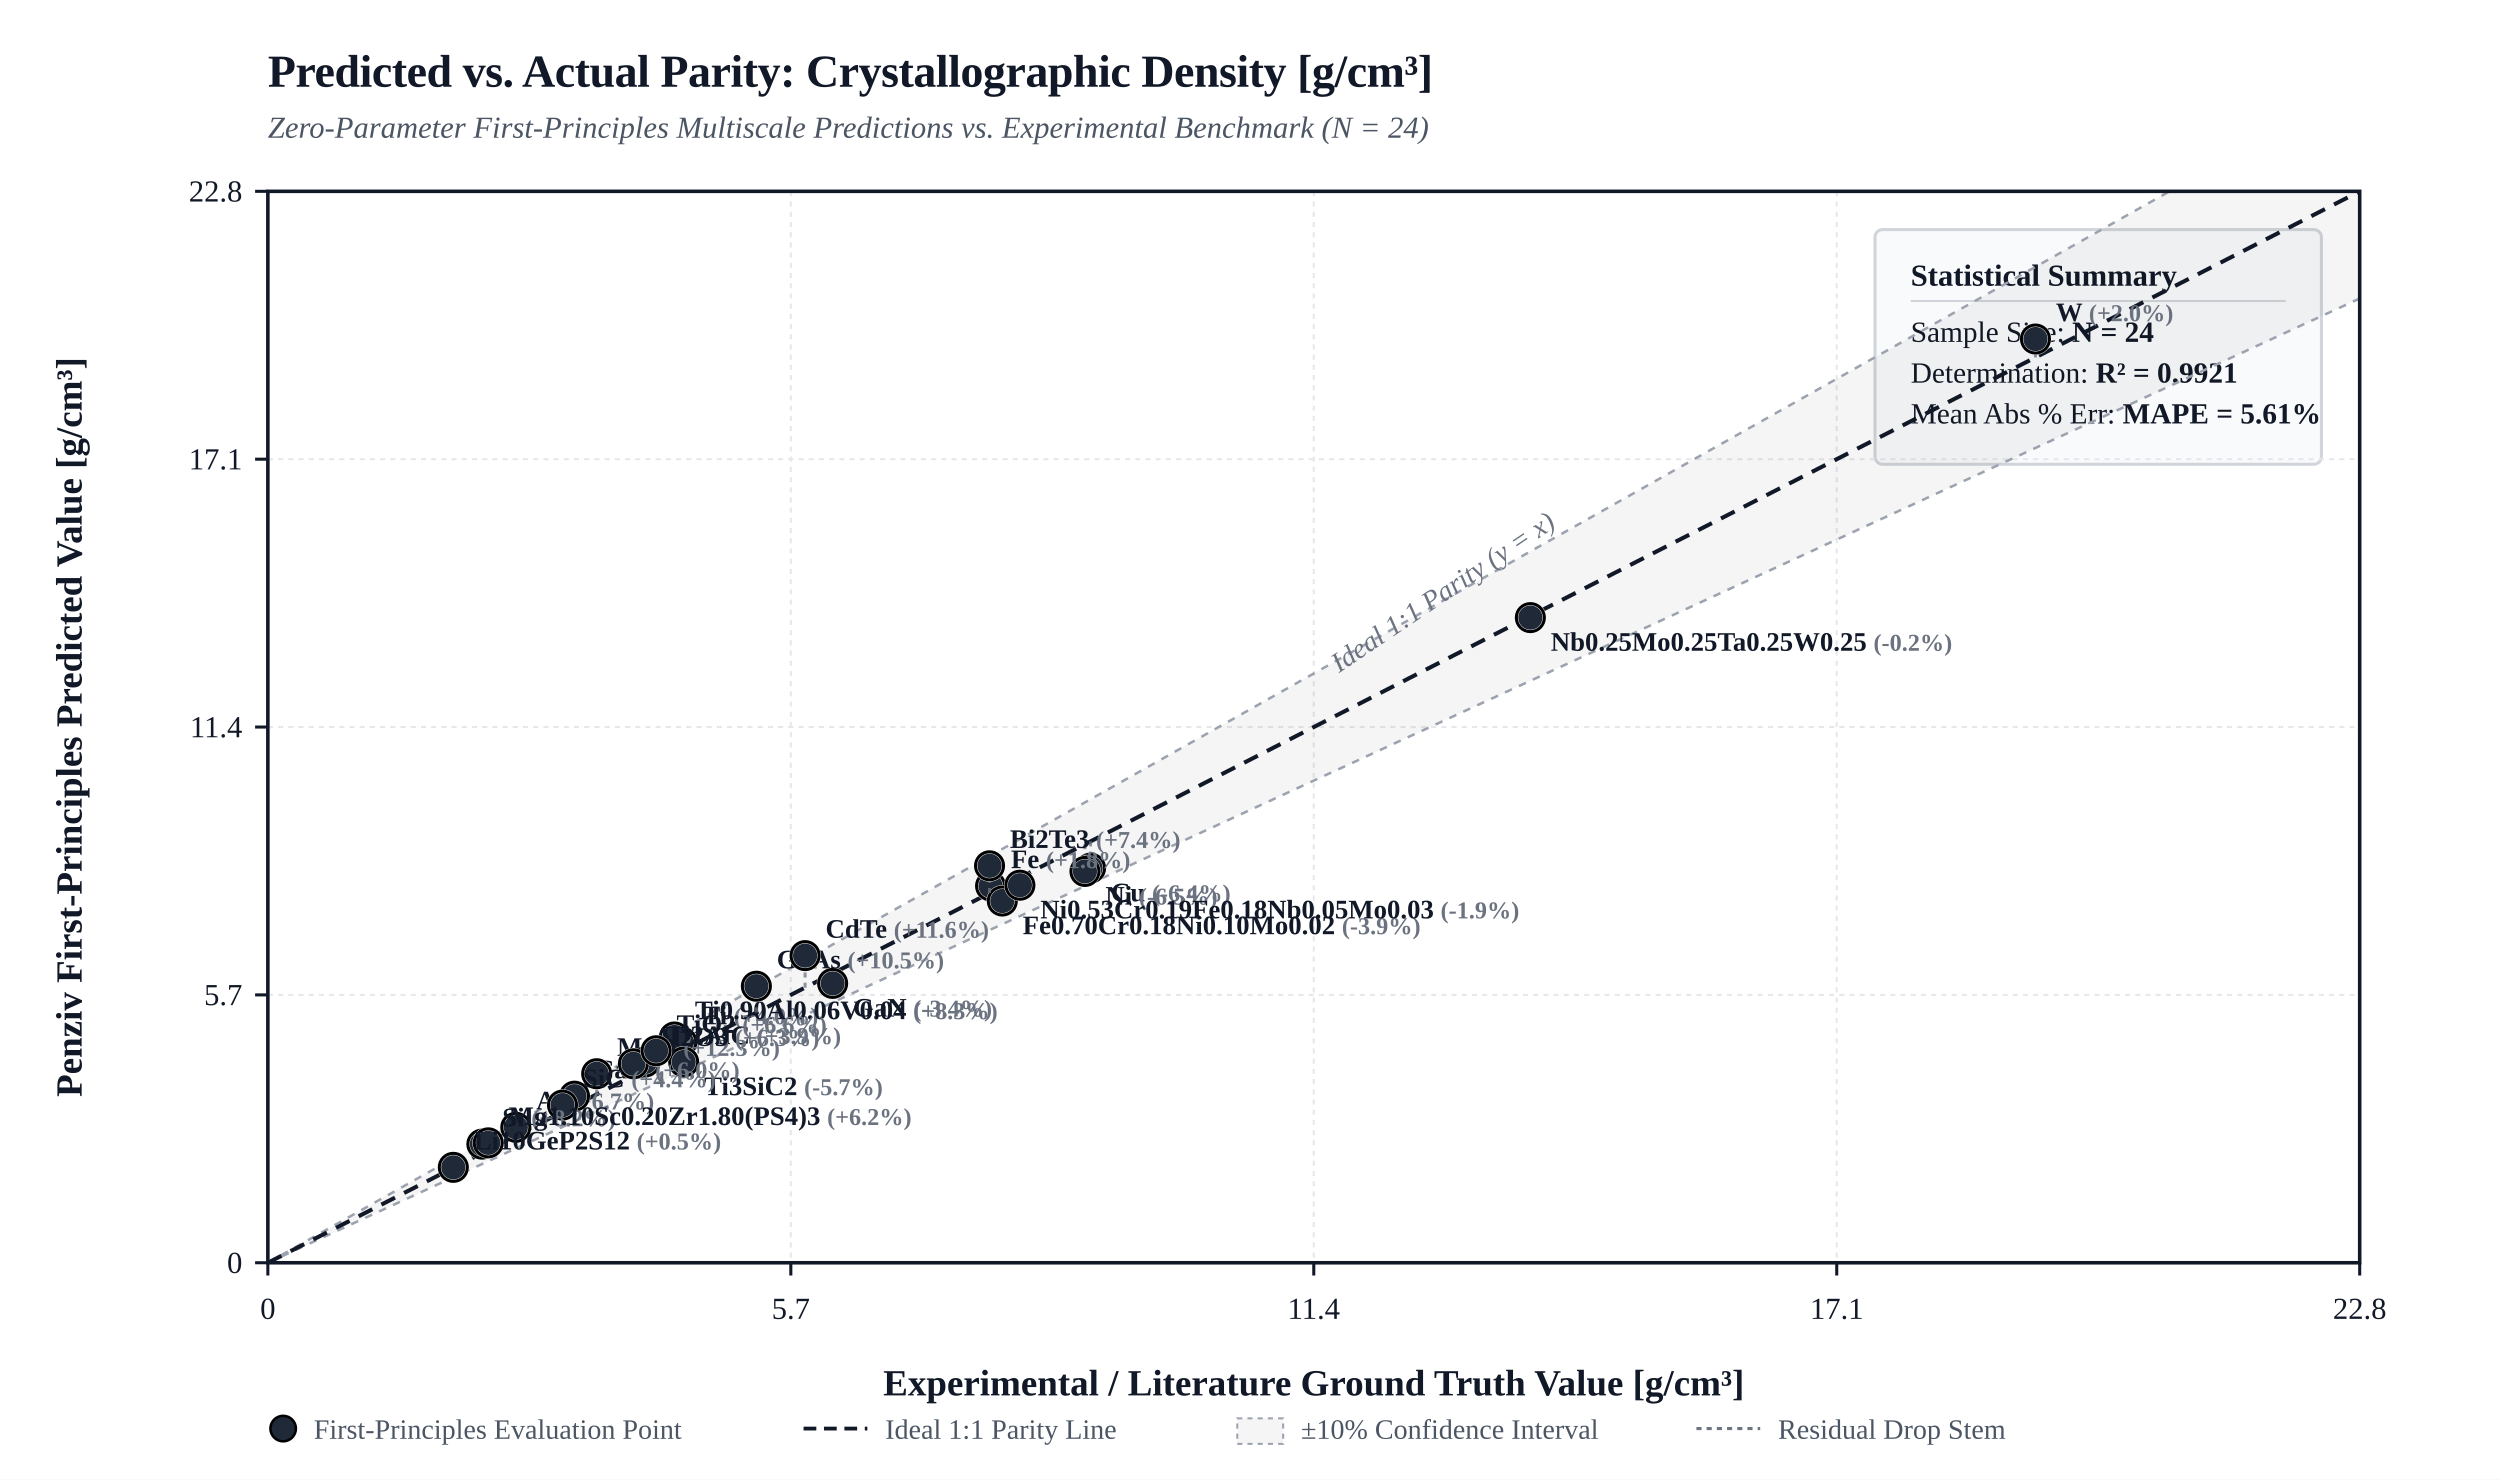
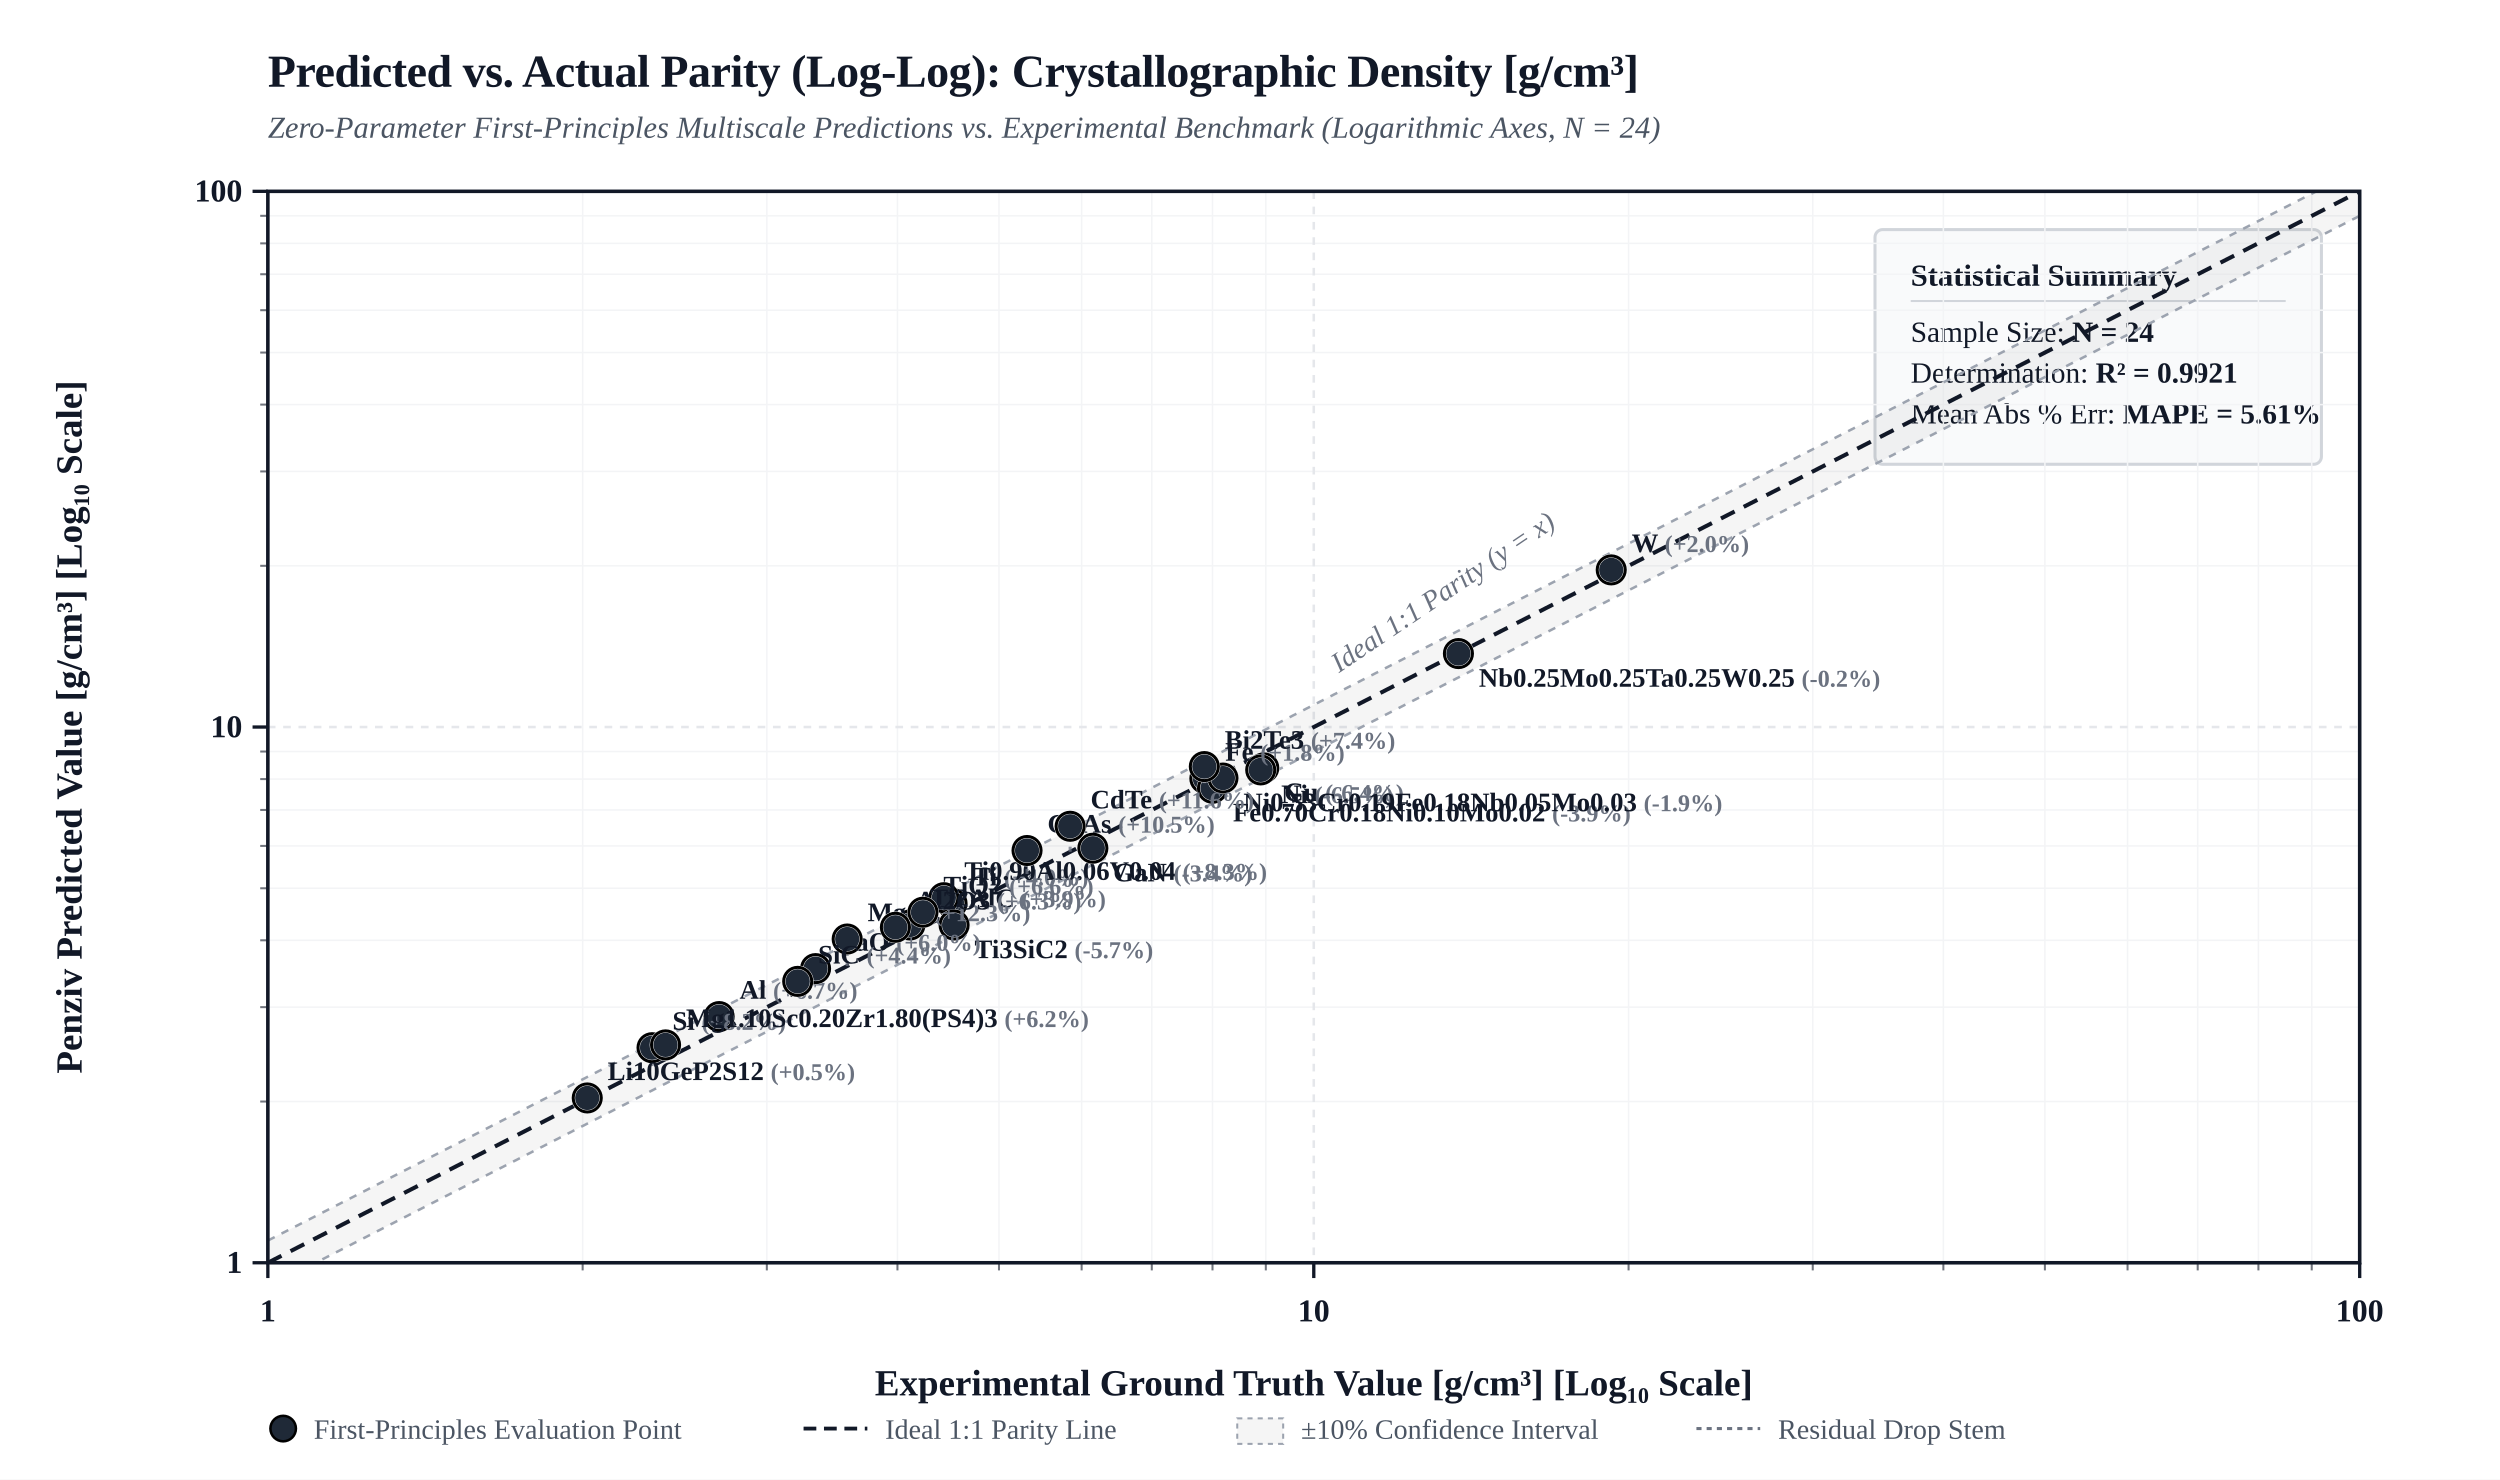
<svg xmlns="http://www.w3.org/2000/svg" viewBox="0 0 980 580" width="100%" height="auto" style="background-color: #FFFFFF; border: 1px solid #E5E7EB; border-radius: 4px; font-family: 'Times New Roman', Times, 'DejaVu Serif', 'TeX Gyre Termes', Georgia, serif;">
  <defs>
    <clipPath id="plotClip">
      <rect x="105" y="75" width="820" height="420" />
    </clipPath>
  </defs>
  <rect x="0" y="0" width="980" height="580" fill="#FFFFFF" />
-   <text x="105" y="34" fill="#111827" font-size="18" font-weight="bold" letter-spacing="-0.01em">Predicted vs. Actual Parity: Crystallographic Density [g/cm³]</text>
-   <text x="105" y="54" fill="#4B5563" font-size="12" font-style="italic">Zero-Parameter First-Principles Multiscale Predictions vs. Experimental Benchmark (N = 24)</text>
+   <text x="105" y="34" fill="#111827" font-size="18" font-weight="bold" letter-spacing="-0.01em">Predicted vs. Actual Parity (Log-Log): Crystallographic Density [g/cm³]</text>
+   <text x="105" y="54" fill="#4B5563" font-size="12" font-style="italic">Zero-Parameter First-Principles Multiscale Predictions vs. Experimental Benchmark (Logarithmic Axes, N = 24)</text>
  <g transform="translate(735, 90)">
    <rect width="175" height="92" rx="3" fill="#F9FAFB" stroke="#D1D5DB" stroke-width="1.2" />
    <text x="14" y="22" fill="#111827" font-size="12" font-weight="bold">Statistical Summary</text>
    <line x1="14" y1="28" x2="161" y2="28" stroke="#D1D5DB" stroke-width="0.8" />
    <text x="14" y="44" fill="#111827" font-size="11.5">Sample Size: <tspan font-weight="bold">N = 24</tspan>
    </text>
    <text x="14" y="60" fill="#111827" font-size="11.5">Determination: <tspan font-weight="bold">R² = 0.9921</tspan>
    </text>
    <text x="14" y="76" fill="#111827" font-size="11.5">Mean Abs % Err: <tspan font-weight="bold">MAPE = 5.61%</tspan>
    </text>
  </g>
-   <line x1="105.0" y1="75" x2="105.0" y2="495" stroke="#E5E7EB" stroke-width="0.8" stroke-dasharray="2,2" />
-   <line x1="105" y1="495.0" x2="925" y2="495.0" stroke="#E5E7EB" stroke-width="0.8" stroke-dasharray="2,2" />
-   <line x1="100" y1="495.0" x2="105" y2="495.0" stroke="#111827" stroke-width="1.2" />
-   <text x="95" y="499.0" fill="#111827" font-size="12" font-weight="500" text-anchor="end">0</text>
-   <line x1="105.0" y1="495" x2="105.0" y2="500" stroke="#111827" stroke-width="1.2" />
-   <text x="105.0" y="517.0" fill="#111827" font-size="12" font-weight="500" text-anchor="middle">0</text>
-   <line x1="310.0" y1="75" x2="310.0" y2="495" stroke="#E5E7EB" stroke-width="0.8" stroke-dasharray="2,2" />
-   <line x1="105" y1="390.0" x2="925" y2="390.0" stroke="#E5E7EB" stroke-width="0.8" stroke-dasharray="2,2" />
-   <line x1="100" y1="390.0" x2="105" y2="390.0" stroke="#111827" stroke-width="1.2" />
-   <text x="95" y="394.0" fill="#111827" font-size="12" font-weight="500" text-anchor="end">5.7</text>
-   <line x1="310.0" y1="495" x2="310.0" y2="500" stroke="#111827" stroke-width="1.2" />
-   <text x="310.0" y="517.0" fill="#111827" font-size="12" font-weight="500" text-anchor="middle">5.7</text>
-   <line x1="515.0" y1="75" x2="515.0" y2="495" stroke="#E5E7EB" stroke-width="0.8" stroke-dasharray="2,2" />
-   <line x1="105" y1="285.0" x2="925" y2="285.0" stroke="#E5E7EB" stroke-width="0.8" stroke-dasharray="2,2" />
-   <line x1="100" y1="285.0" x2="105" y2="285.0" stroke="#111827" stroke-width="1.2" />
-   <text x="95" y="289.0" fill="#111827" font-size="12" font-weight="500" text-anchor="end">11.4</text>
-   <line x1="515.0" y1="495" x2="515.0" y2="500" stroke="#111827" stroke-width="1.2" />
-   <text x="515.0" y="517.0" fill="#111827" font-size="12" font-weight="500" text-anchor="middle">11.4</text>
-   <line x1="720.0" y1="75" x2="720.0" y2="495" stroke="#E5E7EB" stroke-width="0.8" stroke-dasharray="2,2" />
-   <line x1="105" y1="180.0" x2="925" y2="180.0" stroke="#E5E7EB" stroke-width="0.8" stroke-dasharray="2,2" />
-   <line x1="100" y1="180.0" x2="105" y2="180.0" stroke="#111827" stroke-width="1.2" />
-   <text x="95" y="184.0" fill="#111827" font-size="12" font-weight="500" text-anchor="end">17.1</text>
-   <line x1="720.0" y1="495" x2="720.0" y2="500" stroke="#111827" stroke-width="1.2" />
-   <text x="720.0" y="517.0" fill="#111827" font-size="12" font-weight="500" text-anchor="middle">17.1</text>
-   <line x1="925.0" y1="75" x2="925.0" y2="495" stroke="#E5E7EB" stroke-width="0.8" stroke-dasharray="2,2" />
-   <line x1="105" y1="75.0" x2="925" y2="75.0" stroke="#E5E7EB" stroke-width="0.8" stroke-dasharray="2,2" />
-   <line x1="100" y1="75.0" x2="105" y2="75.0" stroke="#111827" stroke-width="1.2" />
-   <text x="95" y="79.0" fill="#111827" font-size="12" font-weight="500" text-anchor="end">22.8</text>
-   <line x1="925.0" y1="495" x2="925.0" y2="500" stroke="#111827" stroke-width="1.2" />
-   <text x="925.0" y="517.0" fill="#111827" font-size="12" font-weight="500" text-anchor="middle">22.8</text>
-   <polygon points="105.0,495.0 925.0,33.0 925.0,117.0 105.0,495.0" fill="rgba(0, 0, 0, 0.04)" clip-path="url(#plotClip)" />
-   <line x1="105.0" y1="495.0" x2="925.0" y2="33.0" stroke="#9CA3AF" stroke-width="1.0" stroke-dasharray="3,3" clip-path="url(#plotClip)" />
-   <line x1="105.0" y1="495.0" x2="925.0" y2="117.0" stroke="#9CA3AF" stroke-width="1.0" stroke-dasharray="3,3" clip-path="url(#plotClip)" />
+   <line x1="228.4" y1="75" x2="228.4" y2="495" stroke="#F3F4F6" stroke-width="0.6" />
+   <line x1="105" y1="431.8" x2="925" y2="431.8" stroke="#F3F4F6" stroke-width="0.6" />
+   <line x1="102" y1="431.8" x2="105" y2="431.8" stroke="#111827" stroke-width="0.8" opacity="0.6" />
+   <line x1="228.4" y1="495" x2="228.4" y2="498" stroke="#111827" stroke-width="0.8" opacity="0.6" />
+   <line x1="300.6" y1="75" x2="300.6" y2="495" stroke="#F3F4F6" stroke-width="0.6" />
+   <line x1="105" y1="394.8" x2="925" y2="394.8" stroke="#F3F4F6" stroke-width="0.6" />
+   <line x1="102" y1="394.8" x2="105" y2="394.8" stroke="#111827" stroke-width="0.8" opacity="0.6" />
+   <line x1="300.6" y1="495" x2="300.6" y2="498" stroke="#111827" stroke-width="0.8" opacity="0.6" />
+   <line x1="351.8" y1="75" x2="351.8" y2="495" stroke="#F3F4F6" stroke-width="0.6" />
+   <line x1="105" y1="368.6" x2="925" y2="368.6" stroke="#F3F4F6" stroke-width="0.6" />
+   <line x1="102" y1="368.6" x2="105" y2="368.6" stroke="#111827" stroke-width="0.8" opacity="0.6" />
+   <line x1="351.8" y1="495" x2="351.8" y2="498" stroke="#111827" stroke-width="0.8" opacity="0.6" />
+   <line x1="391.6" y1="75" x2="391.6" y2="495" stroke="#F3F4F6" stroke-width="0.6" />
+   <line x1="105" y1="348.2" x2="925" y2="348.2" stroke="#F3F4F6" stroke-width="0.6" />
+   <line x1="102" y1="348.2" x2="105" y2="348.2" stroke="#111827" stroke-width="0.8" opacity="0.6" />
+   <line x1="391.6" y1="495" x2="391.6" y2="498" stroke="#111827" stroke-width="0.8" opacity="0.6" />
+   <line x1="424.0" y1="75" x2="424.0" y2="495" stroke="#F3F4F6" stroke-width="0.6" />
+   <line x1="105" y1="331.6" x2="925" y2="331.6" stroke="#F3F4F6" stroke-width="0.6" />
+   <line x1="102" y1="331.6" x2="105" y2="331.6" stroke="#111827" stroke-width="0.8" opacity="0.6" />
+   <line x1="424.0" y1="495" x2="424.0" y2="498" stroke="#111827" stroke-width="0.8" opacity="0.6" />
+   <line x1="451.5" y1="75" x2="451.5" y2="495" stroke="#F3F4F6" stroke-width="0.6" />
+   <line x1="105" y1="317.5" x2="925" y2="317.5" stroke="#F3F4F6" stroke-width="0.6" />
+   <line x1="102" y1="317.5" x2="105" y2="317.5" stroke="#111827" stroke-width="0.8" opacity="0.6" />
+   <line x1="451.5" y1="495" x2="451.5" y2="498" stroke="#111827" stroke-width="0.8" opacity="0.6" />
+   <line x1="475.3" y1="75" x2="475.3" y2="495" stroke="#F3F4F6" stroke-width="0.6" />
+   <line x1="105" y1="305.4" x2="925" y2="305.4" stroke="#F3F4F6" stroke-width="0.6" />
+   <line x1="102" y1="305.4" x2="105" y2="305.4" stroke="#111827" stroke-width="0.8" opacity="0.6" />
+   <line x1="475.3" y1="495" x2="475.3" y2="498" stroke="#111827" stroke-width="0.8" opacity="0.6" />
+   <line x1="496.2" y1="75" x2="496.2" y2="495" stroke="#F3F4F6" stroke-width="0.6" />
+   <line x1="105" y1="294.6" x2="925" y2="294.6" stroke="#F3F4F6" stroke-width="0.6" />
+   <line x1="102" y1="294.6" x2="105" y2="294.6" stroke="#111827" stroke-width="0.8" opacity="0.6" />
+   <line x1="496.2" y1="495" x2="496.2" y2="498" stroke="#111827" stroke-width="0.8" opacity="0.6" />
+   <line x1="638.4" y1="75" x2="638.4" y2="495" stroke="#F3F4F6" stroke-width="0.6" />
+   <line x1="105" y1="221.8" x2="925" y2="221.8" stroke="#F3F4F6" stroke-width="0.6" />
+   <line x1="102" y1="221.8" x2="105" y2="221.8" stroke="#111827" stroke-width="0.8" opacity="0.6" />
+   <line x1="638.4" y1="495" x2="638.4" y2="498" stroke="#111827" stroke-width="0.8" opacity="0.6" />
+   <line x1="710.6" y1="75" x2="710.6" y2="495" stroke="#F3F4F6" stroke-width="0.6" />
+   <line x1="105" y1="184.8" x2="925" y2="184.8" stroke="#F3F4F6" stroke-width="0.6" />
+   <line x1="102" y1="184.8" x2="105" y2="184.8" stroke="#111827" stroke-width="0.8" opacity="0.6" />
+   <line x1="710.6" y1="495" x2="710.6" y2="498" stroke="#111827" stroke-width="0.8" opacity="0.6" />
+   <line x1="761.8" y1="75" x2="761.8" y2="495" stroke="#F3F4F6" stroke-width="0.6" />
+   <line x1="105" y1="158.6" x2="925" y2="158.6" stroke="#F3F4F6" stroke-width="0.6" />
+   <line x1="102" y1="158.6" x2="105" y2="158.6" stroke="#111827" stroke-width="0.8" opacity="0.6" />
+   <line x1="761.8" y1="495" x2="761.8" y2="498" stroke="#111827" stroke-width="0.8" opacity="0.6" />
+   <line x1="801.6" y1="75" x2="801.6" y2="495" stroke="#F3F4F6" stroke-width="0.6" />
+   <line x1="105" y1="138.2" x2="925" y2="138.2" stroke="#F3F4F6" stroke-width="0.6" />
+   <line x1="102" y1="138.2" x2="105" y2="138.2" stroke="#111827" stroke-width="0.8" opacity="0.6" />
+   <line x1="801.6" y1="495" x2="801.6" y2="498" stroke="#111827" stroke-width="0.8" opacity="0.6" />
+   <line x1="834.0" y1="75" x2="834.0" y2="495" stroke="#F3F4F6" stroke-width="0.6" />
+   <line x1="105" y1="121.6" x2="925" y2="121.6" stroke="#F3F4F6" stroke-width="0.6" />
+   <line x1="102" y1="121.6" x2="105" y2="121.6" stroke="#111827" stroke-width="0.8" opacity="0.6" />
+   <line x1="834.0" y1="495" x2="834.0" y2="498" stroke="#111827" stroke-width="0.8" opacity="0.6" />
+   <line x1="861.5" y1="75" x2="861.5" y2="495" stroke="#F3F4F6" stroke-width="0.6" />
+   <line x1="105" y1="107.5" x2="925" y2="107.5" stroke="#F3F4F6" stroke-width="0.6" />
+   <line x1="102" y1="107.5" x2="105" y2="107.5" stroke="#111827" stroke-width="0.8" opacity="0.6" />
+   <line x1="861.5" y1="495" x2="861.5" y2="498" stroke="#111827" stroke-width="0.8" opacity="0.6" />
+   <line x1="885.3" y1="75" x2="885.3" y2="495" stroke="#F3F4F6" stroke-width="0.6" />
+   <line x1="105" y1="95.4" x2="925" y2="95.4" stroke="#F3F4F6" stroke-width="0.6" />
+   <line x1="102" y1="95.4" x2="105" y2="95.4" stroke="#111827" stroke-width="0.8" opacity="0.6" />
+   <line x1="885.3" y1="495" x2="885.3" y2="498" stroke="#111827" stroke-width="0.8" opacity="0.6" />
+   <line x1="906.2" y1="75" x2="906.2" y2="495" stroke="#F3F4F6" stroke-width="0.6" />
+   <line x1="105" y1="84.6" x2="925" y2="84.6" stroke="#F3F4F6" stroke-width="0.6" />
+   <line x1="102" y1="84.6" x2="105" y2="84.6" stroke="#111827" stroke-width="0.8" opacity="0.6" />
+   <line x1="906.2" y1="495" x2="906.2" y2="498" stroke="#111827" stroke-width="0.8" opacity="0.6" />
+   <line x1="105.0" y1="75" x2="105.0" y2="495" stroke="#E5E7EB" stroke-width="1.0" stroke-dasharray="3,3" />
+   <line x1="105" y1="495.0" x2="925" y2="495.0" stroke="#E5E7EB" stroke-width="1.0" stroke-dasharray="3,3" />
+   <line x1="99" y1="495.0" x2="105" y2="495.0" stroke="#111827" stroke-width="1.3" />
+   <text x="95" y="499.0" fill="#111827" font-size="12.5" font-weight="bold" text-anchor="end">1</text>
+   <line x1="105.0" y1="495" x2="105.0" y2="501" stroke="#111827" stroke-width="1.3" />
+   <text x="105.0" y="518.0" fill="#111827" font-size="12.5" font-weight="bold" text-anchor="middle">1</text>
+   <line x1="515.0" y1="75" x2="515.0" y2="495" stroke="#E5E7EB" stroke-width="1.0" stroke-dasharray="3,3" />
+   <line x1="105" y1="285.0" x2="925" y2="285.0" stroke="#E5E7EB" stroke-width="1.0" stroke-dasharray="3,3" />
+   <line x1="99" y1="285.0" x2="105" y2="285.0" stroke="#111827" stroke-width="1.3" />
+   <text x="95" y="289.0" fill="#111827" font-size="12.5" font-weight="bold" text-anchor="end">10</text>
+   <line x1="515.0" y1="495" x2="515.0" y2="501" stroke="#111827" stroke-width="1.3" />
+   <text x="515.0" y="518.0" fill="#111827" font-size="12.5" font-weight="bold" text-anchor="middle">10</text>
+   <line x1="925.0" y1="75" x2="925.0" y2="495" stroke="#E5E7EB" stroke-width="1.0" stroke-dasharray="3,3" />
+   <line x1="105" y1="75.0" x2="925" y2="75.0" stroke="#E5E7EB" stroke-width="1.0" stroke-dasharray="3,3" />
+   <line x1="99" y1="75.0" x2="105" y2="75.0" stroke="#111827" stroke-width="1.3" />
+   <text x="95" y="79.0" fill="#111827" font-size="12.5" font-weight="bold" text-anchor="end">100</text>
+   <line x1="925.0" y1="495" x2="925.0" y2="501" stroke="#111827" stroke-width="1.3" />
+   <text x="925.0" y="518.0" fill="#111827" font-size="12.5" font-weight="bold" text-anchor="middle">100</text>
+   <polygon points="105.0,486.3 925.0,66.3 925.0,84.6 105.0,504.6" fill="rgba(0, 0, 0, 0.04)" clip-path="url(#plotClip)" />
+   <line x1="105.0" y1="486.3" x2="925.0" y2="66.3" stroke="#9CA3AF" stroke-width="1.0" stroke-dasharray="3,3" clip-path="url(#plotClip)" />
+   <line x1="105.0" y1="504.6" x2="925.0" y2="84.6" stroke="#9CA3AF" stroke-width="1.0" stroke-dasharray="3,3" clip-path="url(#plotClip)" />
  <line x1="105.0" y1="495.0" x2="925.0" y2="75.0" stroke="#111827" stroke-width="1.6" stroke-dasharray="6,4" clip-path="url(#plotClip)" />
  <text x="535.0" y="273.0" fill="#6B7280" font-size="11" font-style="italic" transform="rotate(-34 515.0 285.0)">Ideal 1:1 Parity (y = x)</text>
  <rect x="105" y="75" width="820" height="420" fill="none" stroke="#111827" stroke-width="1.4" />
-   <text x="515.0" y="547.0" fill="#111827" font-size="14.5" font-weight="bold" text-anchor="middle">Experimental / Literature Ground Truth Value [g/cm³]</text>
-   <text x="32" y="285.0" fill="#111827" font-size="14.5" font-weight="bold" text-anchor="middle" transform="rotate(-90 32 285.0)">Penziv First-Principles Predicted Value [g/cm³]</text>
-   <line x1="427.5" y1="329.8" x2="427.5" y2="340.3" stroke="#6B7280" stroke-width="1.2" stroke-dasharray="2,2" opacity="0.75" clip-path="url(#plotClip)" />
-   <circle cx="427.5" cy="340.3" r="5.5" fill="#1F2937" stroke="#FFFFFF" stroke-width="1.5" />
-   <circle cx="427.5" cy="340.3" r="5.5" fill="none" stroke="#000000" stroke-width="1.2" />
-   <text x="435.5" y="353.3" fill="#111827" font-size="10.5" font-weight="600" text-anchor="start">Cu <tspan fill="#6B7280" font-size="9.5">(-6.4%)</tspan>
-   </text>
-   <line x1="202.2" y1="445.2" x2="202.2" y2="441.9" stroke="#6B7280" stroke-width="1.2" stroke-dasharray="2,2" opacity="0.75" clip-path="url(#plotClip)" />
-   <circle cx="202.2" cy="441.9" r="5.5" fill="#1F2937" stroke="#FFFFFF" stroke-width="1.5" />
-   <circle cx="202.2" cy="441.9" r="5.5" fill="none" stroke="#000000" stroke-width="1.2" />
-   <text x="210.2" y="434.9" fill="#111827" font-size="10.5" font-weight="600" text-anchor="start">Al <tspan fill="#6B7280" font-size="9.5">(+6.7%)</tspan>
-   </text>
-   <line x1="425.3" y1="330.9" x2="425.3" y2="341.6" stroke="#6B7280" stroke-width="1.2" stroke-dasharray="2,2" opacity="0.75" clip-path="url(#plotClip)" />
-   <circle cx="425.3" cy="341.6" r="5.5" fill="#1F2937" stroke="#FFFFFF" stroke-width="1.5" />
-   <circle cx="425.3" cy="341.6" r="5.5" fill="none" stroke="#000000" stroke-width="1.2" />
-   <text x="433.3" y="354.6" fill="#111827" font-size="10.5" font-weight="600" text-anchor="start">Ni <tspan fill="#6B7280" font-size="9.5">(-6.5%)</tspan>
-   </text>
-   <line x1="267.3" y1="411.9" x2="267.3" y2="408.5" stroke="#6B7280" stroke-width="1.2" stroke-dasharray="2,2" opacity="0.75" clip-path="url(#plotClip)" />
-   <circle cx="267.3" cy="408.5" r="5.5" fill="#1F2937" stroke="#FFFFFF" stroke-width="1.5" />
-   <circle cx="267.3" cy="408.5" r="5.5" fill="none" stroke="#000000" stroke-width="1.2" />
-   <text x="275.3" y="401.5" fill="#111827" font-size="10.5" font-weight="600" text-anchor="start">Ti <tspan fill="#6B7280" font-size="9.5">(+4.0%)</tspan>
-   </text>
-   <line x1="797.9" y1="140.1" x2="797.9" y2="132.9" stroke="#6B7280" stroke-width="1.2" stroke-dasharray="2,2" opacity="0.75" clip-path="url(#plotClip)" />
-   <circle cx="797.9" cy="132.9" r="5.5" fill="#1F2937" stroke="#FFFFFF" stroke-width="1.5" />
-   <circle cx="797.9" cy="132.9" r="5.5" fill="none" stroke="#000000" stroke-width="1.2" />
-   <text x="805.9" y="125.9" fill="#111827" font-size="10.5" font-weight="600" text-anchor="start">W <tspan fill="#6B7280" font-size="9.5">(+2.0%)</tspan>
-   </text>
-   <line x1="388.3" y1="349.9" x2="388.3" y2="347.3" stroke="#6B7280" stroke-width="1.2" stroke-dasharray="2,2" opacity="0.75" clip-path="url(#plotClip)" />
-   <circle cx="388.3" cy="347.3" r="5.5" fill="#1F2937" stroke="#FFFFFF" stroke-width="1.5" />
-   <circle cx="388.3" cy="347.3" r="5.5" fill="none" stroke="#000000" stroke-width="1.2" />
-   <text x="396.3" y="340.3" fill="#111827" font-size="10.5" font-weight="600" text-anchor="start">Fe <tspan fill="#6B7280" font-size="9.5">(+1.8%)</tspan>
-   </text>
-   <line x1="392.9" y1="347.5" x2="392.9" y2="353.2" stroke="#6B7280" stroke-width="1.2" stroke-dasharray="2,2" opacity="0.75" clip-path="url(#plotClip)" />
-   <circle cx="392.9" cy="353.2" r="5.5" fill="#1F2937" stroke="#FFFFFF" stroke-width="1.5" />
-   <circle cx="392.9" cy="353.2" r="5.5" fill="none" stroke="#000000" stroke-width="1.2" />
-   <text x="400.9" y="366.2" fill="#111827" font-size="10.5" font-weight="600" text-anchor="start">Fe0.70Cr0.18Ni0.10Mo0.02 <tspan fill="#6B7280" font-size="9.5">(-3.9%)</tspan>
-   </text>
-   <line x1="399.8" y1="344.0" x2="399.8" y2="347.0" stroke="#6B7280" stroke-width="1.2" stroke-dasharray="2,2" opacity="0.75" clip-path="url(#plotClip)" />
-   <circle cx="399.8" cy="347.0" r="5.5" fill="#1F2937" stroke="#FFFFFF" stroke-width="1.5" />
-   <circle cx="399.8" cy="347.0" r="5.5" fill="none" stroke="#000000" stroke-width="1.2" />
-   <text x="407.8" y="360.0" fill="#111827" font-size="10.5" font-weight="600" text-anchor="start">Ni0.53Cr0.19Fe0.18Nb0.05Mo0.03 <tspan fill="#6B7280" font-size="9.5">(-1.9%)</tspan>
-   </text>
-   <line x1="264.4" y1="413.3" x2="264.4" y2="406.5" stroke="#6B7280" stroke-width="1.2" stroke-dasharray="2,2" opacity="0.75" clip-path="url(#plotClip)" />
-   <circle cx="264.4" cy="406.5" r="5.5" fill="#1F2937" stroke="#FFFFFF" stroke-width="1.5" />
-   <circle cx="264.4" cy="406.5" r="5.5" fill="none" stroke="#000000" stroke-width="1.2" />
-   <text x="272.4" y="399.5" fill="#111827" font-size="10.5" font-weight="600" text-anchor="start">Ti0.90Al0.06V0.04 <tspan fill="#6B7280" font-size="9.5">(+8.3%)</tspan>
-   </text>
-   <line x1="599.9" y1="241.5" x2="599.9" y2="242.1" stroke="#6B7280" stroke-width="1.2" stroke-dasharray="2,2" opacity="0.75" clip-path="url(#plotClip)" />
-   <circle cx="599.9" cy="242.1" r="5.5" fill="#1F2937" stroke="#FFFFFF" stroke-width="1.5" />
-   <circle cx="599.9" cy="242.1" r="5.5" fill="none" stroke="#000000" stroke-width="1.2" />
-   <text x="607.9" y="255.1" fill="#111827" font-size="10.5" font-weight="600" text-anchor="start">Nb0.25Mo0.25Ta0.25W0.25 <tspan fill="#6B7280" font-size="9.5">(-0.2%)</tspan>
-   </text>
-   <line x1="268.0" y1="411.5" x2="268.0" y2="416.3" stroke="#6B7280" stroke-width="1.2" stroke-dasharray="2,2" opacity="0.75" clip-path="url(#plotClip)" />
-   <circle cx="268.0" cy="416.3" r="5.5" fill="#1F2937" stroke="#FFFFFF" stroke-width="1.5" />
-   <circle cx="268.0" cy="416.3" r="5.5" fill="none" stroke="#000000" stroke-width="1.2" />
-   <text x="276.0" y="429.3" fill="#111827" font-size="10.5" font-weight="600" text-anchor="start">Ti3SiC2 <tspan fill="#6B7280" font-size="9.5">(-5.7%)</tspan>
-   </text>
-   <line x1="252.9" y1="419.2" x2="252.9" y2="416.3" stroke="#6B7280" stroke-width="1.2" stroke-dasharray="2,2" opacity="0.75" clip-path="url(#plotClip)" />
-   <circle cx="252.9" cy="416.3" r="5.5" fill="#1F2937" stroke="#FFFFFF" stroke-width="1.5" />
-   <circle cx="252.9" cy="416.3" r="5.5" fill="none" stroke="#000000" stroke-width="1.2" />
-   <text x="260.9" y="409.3" fill="#111827" font-size="10.5" font-weight="600" text-anchor="start">Ti2AlC <tspan fill="#6B7280" font-size="9.5">(+3.9%)</tspan>
-   </text>
-   <line x1="225.2" y1="433.4" x2="225.2" y2="429.7" stroke="#6B7280" stroke-width="1.2" stroke-dasharray="2,2" opacity="0.75" clip-path="url(#plotClip)" />
-   <circle cx="225.2" cy="429.7" r="5.5" fill="#1F2937" stroke="#FFFFFF" stroke-width="1.5" />
-   <circle cx="225.2" cy="429.7" r="5.5" fill="none" stroke="#000000" stroke-width="1.2" />
-   <text x="233.2" y="422.7" fill="#111827" font-size="10.5" font-weight="600" text-anchor="start">CaO <tspan fill="#6B7280" font-size="9.5">(+6.0%)</tspan>
-   </text>
-   <line x1="233.9" y1="429.0" x2="233.9" y2="420.9" stroke="#6B7280" stroke-width="1.2" stroke-dasharray="2,2" opacity="0.75" clip-path="url(#plotClip)" />
-   <circle cx="233.9" cy="420.9" r="5.5" fill="#1F2937" stroke="#FFFFFF" stroke-width="1.5" />
-   <circle cx="233.9" cy="420.9" r="5.5" fill="none" stroke="#000000" stroke-width="1.2" />
-   <text x="241.9" y="413.9" fill="#111827" font-size="10.5" font-weight="600" text-anchor="start">MgO <tspan fill="#6B7280" font-size="9.5">(+12.3%)</tspan>
-   </text>
-   <line x1="248.3" y1="421.6" x2="248.3" y2="417.0" stroke="#6B7280" stroke-width="1.2" stroke-dasharray="2,2" opacity="0.75" clip-path="url(#plotClip)" />
-   <circle cx="248.3" cy="417.0" r="5.5" fill="#1F2937" stroke="#FFFFFF" stroke-width="1.5" />
-   <circle cx="248.3" cy="417.0" r="5.5" fill="none" stroke="#000000" stroke-width="1.2" />
-   <text x="256.3" y="410.0" fill="#111827" font-size="10.5" font-weight="600" text-anchor="start">Al2O3 <tspan fill="#6B7280" font-size="9.5">(+6.3%)</tspan>
-   </text>
-   <line x1="257.2" y1="417.0" x2="257.2" y2="411.9" stroke="#6B7280" stroke-width="1.2" stroke-dasharray="2,2" opacity="0.75" clip-path="url(#plotClip)" />
-   <circle cx="257.2" cy="411.9" r="5.5" fill="#1F2937" stroke="#FFFFFF" stroke-width="1.5" />
-   <circle cx="257.2" cy="411.9" r="5.5" fill="none" stroke="#000000" stroke-width="1.2" />
-   <text x="265.2" y="404.9" fill="#111827" font-size="10.5" font-weight="600" text-anchor="start">TiO2 <tspan fill="#6B7280" font-size="9.5">(+6.6%)</tspan>
-   </text>
-   <line x1="220.5" y1="435.8" x2="220.5" y2="433.2" stroke="#6B7280" stroke-width="1.2" stroke-dasharray="2,2" opacity="0.75" clip-path="url(#plotClip)" />
-   <circle cx="220.5" cy="433.2" r="5.5" fill="#1F2937" stroke="#FFFFFF" stroke-width="1.5" />
-   <circle cx="220.5" cy="433.2" r="5.5" fill="none" stroke="#000000" stroke-width="1.2" />
-   <text x="228.5" y="426.2" fill="#111827" font-size="10.5" font-weight="600" text-anchor="start">SiC <tspan fill="#6B7280" font-size="9.5">(+4.4%)</tspan>
-   </text>
-   <line x1="326.4" y1="381.6" x2="326.4" y2="385.5" stroke="#6B7280" stroke-width="1.2" stroke-dasharray="2,2" opacity="0.75" clip-path="url(#plotClip)" />
-   <circle cx="326.4" cy="385.5" r="5.5" fill="#1F2937" stroke="#FFFFFF" stroke-width="1.5" />
-   <circle cx="326.4" cy="385.5" r="5.5" fill="none" stroke="#000000" stroke-width="1.2" />
-   <text x="334.4" y="398.5" fill="#111827" font-size="10.5" font-weight="600" text-anchor="start">GaN <tspan fill="#6B7280" font-size="9.5">(-3.4%)</tspan>
-   </text>
-   <line x1="188.9" y1="452.0" x2="188.9" y2="448.5" stroke="#6B7280" stroke-width="1.2" stroke-dasharray="2,2" opacity="0.75" clip-path="url(#plotClip)" />
-   <circle cx="188.9" cy="448.5" r="5.5" fill="#1F2937" stroke="#FFFFFF" stroke-width="1.5" />
-   <circle cx="188.9" cy="448.5" r="5.5" fill="none" stroke="#000000" stroke-width="1.2" />
-   <text x="196.9" y="441.5" fill="#111827" font-size="10.5" font-weight="600" text-anchor="start">Si <tspan fill="#6B7280" font-size="9.5">(+8.2%)</tspan>
-   </text>
-   <line x1="296.5" y1="396.9" x2="296.5" y2="386.6" stroke="#6B7280" stroke-width="1.2" stroke-dasharray="2,2" opacity="0.75" clip-path="url(#plotClip)" />
-   <circle cx="296.5" cy="386.6" r="5.5" fill="#1F2937" stroke="#FFFFFF" stroke-width="1.5" />
-   <circle cx="296.5" cy="386.6" r="5.5" fill="none" stroke="#000000" stroke-width="1.2" />
-   <text x="304.5" y="379.6" fill="#111827" font-size="10.5" font-weight="600" text-anchor="start">GaAs <tspan fill="#6B7280" font-size="9.5">(+10.5%)</tspan>
-   </text>
-   <line x1="315.6" y1="387.2" x2="315.6" y2="374.6" stroke="#6B7280" stroke-width="1.2" stroke-dasharray="2,2" opacity="0.75" clip-path="url(#plotClip)" />
-   <circle cx="315.6" cy="374.6" r="5.5" fill="#1F2937" stroke="#FFFFFF" stroke-width="1.5" />
-   <circle cx="315.6" cy="374.6" r="5.5" fill="none" stroke="#000000" stroke-width="1.2" />
-   <text x="323.6" y="367.6" fill="#111827" font-size="10.5" font-weight="600" text-anchor="start">CdTe <tspan fill="#6B7280" font-size="9.5">(+11.6%)</tspan>
-   </text>
-   <line x1="387.9" y1="350.1" x2="387.9" y2="339.4" stroke="#6B7280" stroke-width="1.2" stroke-dasharray="2,2" opacity="0.75" clip-path="url(#plotClip)" />
-   <circle cx="387.9" cy="339.4" r="5.5" fill="#1F2937" stroke="#FFFFFF" stroke-width="1.5" />
-   <circle cx="387.9" cy="339.4" r="5.5" fill="none" stroke="#000000" stroke-width="1.2" />
-   <text x="395.9" y="332.4" fill="#111827" font-size="10.5" font-weight="600" text-anchor="start">Bi2Te3 <tspan fill="#6B7280" font-size="9.5">(+7.4%)</tspan>
-   </text>
-   <line x1="191.4" y1="450.8" x2="191.4" y2="448.0" stroke="#6B7280" stroke-width="1.2" stroke-dasharray="2,2" opacity="0.75" clip-path="url(#plotClip)" />
-   <circle cx="191.4" cy="448.0" r="5.5" fill="#1F2937" stroke="#FFFFFF" stroke-width="1.5" />
-   <circle cx="191.4" cy="448.0" r="5.5" fill="none" stroke="#000000" stroke-width="1.2" />
-   <text x="199.4" y="441.0" fill="#111827" font-size="10.5" font-weight="600" text-anchor="start">Mg1.10Sc0.20Zr1.80(PS4)3 <tspan fill="#6B7280" font-size="9.5">(+6.2%)</tspan>
-   </text>
-   <line x1="177.7" y1="457.8" x2="177.7" y2="457.6" stroke="#6B7280" stroke-width="1.2" stroke-dasharray="2,2" opacity="0.75" clip-path="url(#plotClip)" />
-   <circle cx="177.7" cy="457.6" r="5.5" fill="#1F2937" stroke="#FFFFFF" stroke-width="1.5" />
-   <circle cx="177.7" cy="457.6" r="5.5" fill="none" stroke="#000000" stroke-width="1.2" />
-   <text x="185.7" y="450.6" fill="#111827" font-size="10.5" font-weight="600" text-anchor="start">Li10GeP2S12 <tspan fill="#6B7280" font-size="9.5">(+0.5%)</tspan>
+   <text x="515.0" y="547.0" fill="#111827" font-size="14.5" font-weight="bold" text-anchor="middle">Experimental Ground Truth Value [g/cm³] [Log₁₀ Scale]</text>
+   <text x="32" y="285.0" fill="#111827" font-size="14.5" font-weight="bold" text-anchor="middle" transform="rotate(-90 32 285.0)">Penziv Predicted Value [g/cm³] [Log₁₀ Scale]</text>
+   <line x1="495.4" y1="295.0" x2="495.4" y2="301.0" stroke="#6B7280" stroke-width="1.2" stroke-dasharray="2,2" opacity="0.75" clip-path="url(#plotClip)" />
+   <circle cx="495.4" cy="301.0" r="5.5" fill="#1F2937" stroke="#FFFFFF" stroke-width="1.5" />
+   <circle cx="495.4" cy="301.0" r="5.5" fill="none" stroke="#000000" stroke-width="1.2" />
+   <text x="503.4" y="314.0" fill="#111827" font-size="10.5" font-weight="600" text-anchor="start">Cu <tspan fill="#6B7280" font-size="9.5">(-6.4%)</tspan>
+   </text>
+   <line x1="281.9" y1="404.4" x2="281.9" y2="398.5" stroke="#6B7280" stroke-width="1.2" stroke-dasharray="2,2" opacity="0.75" clip-path="url(#plotClip)" />
+   <circle cx="281.9" cy="398.5" r="5.5" fill="#1F2937" stroke="#FFFFFF" stroke-width="1.5" />
+   <circle cx="281.9" cy="398.5" r="5.5" fill="none" stroke="#000000" stroke-width="1.2" />
+   <text x="289.9" y="391.5" fill="#111827" font-size="10.5" font-weight="600" text-anchor="start">Al <tspan fill="#6B7280" font-size="9.5">(+6.7%)</tspan>
+   </text>
+   <line x1="494.2" y1="295.6" x2="494.2" y2="301.8" stroke="#6B7280" stroke-width="1.2" stroke-dasharray="2,2" opacity="0.75" clip-path="url(#plotClip)" />
+   <circle cx="494.2" cy="301.8" r="5.5" fill="#1F2937" stroke="#FFFFFF" stroke-width="1.5" />
+   <circle cx="494.2" cy="301.8" r="5.5" fill="none" stroke="#000000" stroke-width="1.2" />
+   <text x="502.2" y="314.8" fill="#111827" font-size="10.5" font-weight="600" text-anchor="start">Ni <tspan fill="#6B7280" font-size="9.5">(-6.5%)</tspan>
+   </text>
+   <line x1="373.2" y1="357.6" x2="373.2" y2="354.1" stroke="#6B7280" stroke-width="1.2" stroke-dasharray="2,2" opacity="0.75" clip-path="url(#plotClip)" />
+   <circle cx="373.2" cy="354.1" r="5.5" fill="#1F2937" stroke="#FFFFFF" stroke-width="1.5" />
+   <circle cx="373.2" cy="354.1" r="5.5" fill="none" stroke="#000000" stroke-width="1.2" />
+   <text x="381.2" y="347.1" fill="#111827" font-size="10.5" font-weight="600" text-anchor="start">Ti <tspan fill="#6B7280" font-size="9.5">(+4.0%)</tspan>
+   </text>
+   <line x1="631.6" y1="225.3" x2="631.6" y2="223.4" stroke="#6B7280" stroke-width="1.2" stroke-dasharray="2,2" opacity="0.75" clip-path="url(#plotClip)" />
+   <circle cx="631.6" cy="223.4" r="5.5" fill="#1F2937" stroke="#FFFFFF" stroke-width="1.5" />
+   <circle cx="631.6" cy="223.4" r="5.5" fill="none" stroke="#000000" stroke-width="1.2" />
+   <text x="639.6" y="216.4" fill="#111827" font-size="10.5" font-weight="600" text-anchor="start">W <tspan fill="#6B7280" font-size="9.5">(+2.0%)</tspan>
+   </text>
+   <line x1="472.3" y1="306.8" x2="472.3" y2="305.2" stroke="#6B7280" stroke-width="1.2" stroke-dasharray="2,2" opacity="0.75" clip-path="url(#plotClip)" />
+   <circle cx="472.3" cy="305.2" r="5.5" fill="#1F2937" stroke="#FFFFFF" stroke-width="1.5" />
+   <circle cx="472.3" cy="305.2" r="5.5" fill="none" stroke="#000000" stroke-width="1.2" />
+   <text x="480.3" y="298.2" fill="#111827" font-size="10.5" font-weight="600" text-anchor="start">Fe <tspan fill="#6B7280" font-size="9.5">(+1.8%)</tspan>
+   </text>
+   <line x1="475.3" y1="305.4" x2="475.3" y2="309.0" stroke="#6B7280" stroke-width="1.2" stroke-dasharray="2,2" opacity="0.75" clip-path="url(#plotClip)" />
+   <circle cx="475.3" cy="309.0" r="5.5" fill="#1F2937" stroke="#FFFFFF" stroke-width="1.5" />
+   <circle cx="475.3" cy="309.0" r="5.5" fill="none" stroke="#000000" stroke-width="1.2" />
+   <text x="483.3" y="322.0" fill="#111827" font-size="10.5" font-weight="600" text-anchor="start">Fe0.70Cr0.18Ni0.10Mo0.02 <tspan fill="#6B7280" font-size="9.5">(-3.9%)</tspan>
+   </text>
+   <line x1="479.4" y1="303.2" x2="479.4" y2="305.0" stroke="#6B7280" stroke-width="1.2" stroke-dasharray="2,2" opacity="0.75" clip-path="url(#plotClip)" />
+   <circle cx="479.4" cy="305.0" r="5.5" fill="#1F2937" stroke="#FFFFFF" stroke-width="1.5" />
+   <circle cx="479.4" cy="305.0" r="5.5" fill="none" stroke="#000000" stroke-width="1.2" />
+   <text x="487.4" y="318.0" fill="#111827" font-size="10.5" font-weight="600" text-anchor="start">Ni0.53Cr0.19Fe0.18Nb0.05Mo0.03 <tspan fill="#6B7280" font-size="9.5">(-1.9%)</tspan>
+   </text>
+   <line x1="370.0" y1="359.3" x2="370.0" y2="351.9" stroke="#6B7280" stroke-width="1.2" stroke-dasharray="2,2" opacity="0.75" clip-path="url(#plotClip)" />
+   <circle cx="370.0" cy="351.9" r="5.5" fill="#1F2937" stroke="#FFFFFF" stroke-width="1.5" />
+   <circle cx="370.0" cy="351.9" r="5.5" fill="none" stroke="#000000" stroke-width="1.2" />
+   <text x="378.0" y="344.9" fill="#111827" font-size="10.5" font-weight="600" text-anchor="start">Ti0.90Al0.06V0.04 <tspan fill="#6B7280" font-size="9.5">(+8.3%)</tspan>
+   </text>
+   <line x1="571.7" y1="256.0" x2="571.7" y2="256.2" stroke="#6B7280" stroke-width="1.2" stroke-dasharray="2,2" opacity="0.75" clip-path="url(#plotClip)" />
+   <circle cx="571.7" cy="256.2" r="5.5" fill="#1F2937" stroke="#FFFFFF" stroke-width="1.5" />
+   <circle cx="571.7" cy="256.2" r="5.5" fill="none" stroke="#000000" stroke-width="1.2" />
+   <text x="579.7" y="269.2" fill="#111827" font-size="10.5" font-weight="600" text-anchor="start">Nb0.25Mo0.25Ta0.25W0.25 <tspan fill="#6B7280" font-size="9.5">(-0.2%)</tspan>
+   </text>
+   <line x1="374.0" y1="357.2" x2="374.0" y2="362.6" stroke="#6B7280" stroke-width="1.2" stroke-dasharray="2,2" opacity="0.75" clip-path="url(#plotClip)" />
+   <circle cx="374.0" cy="362.6" r="5.5" fill="#1F2937" stroke="#FFFFFF" stroke-width="1.5" />
+   <circle cx="374.0" cy="362.6" r="5.5" fill="none" stroke="#000000" stroke-width="1.2" />
+   <text x="382.0" y="375.6" fill="#111827" font-size="10.5" font-weight="600" text-anchor="start">Ti3SiC2 <tspan fill="#6B7280" font-size="9.5">(-5.7%)</tspan>
+   </text>
+   <line x1="356.7" y1="366.1" x2="356.7" y2="362.6" stroke="#6B7280" stroke-width="1.2" stroke-dasharray="2,2" opacity="0.75" clip-path="url(#plotClip)" />
+   <circle cx="356.7" cy="362.6" r="5.5" fill="#1F2937" stroke="#FFFFFF" stroke-width="1.5" />
+   <circle cx="356.7" cy="362.6" r="5.5" fill="none" stroke="#000000" stroke-width="1.2" />
+   <text x="364.7" y="355.6" fill="#111827" font-size="10.5" font-weight="600" text-anchor="start">Ti2AlC <tspan fill="#6B7280" font-size="9.5">(+3.9%)</tspan>
+   </text>
+   <line x1="319.7" y1="385.0" x2="319.7" y2="379.7" stroke="#6B7280" stroke-width="1.2" stroke-dasharray="2,2" opacity="0.75" clip-path="url(#plotClip)" />
+   <circle cx="319.7" cy="379.7" r="5.5" fill="#1F2937" stroke="#FFFFFF" stroke-width="1.5" />
+   <circle cx="319.7" cy="379.7" r="5.5" fill="none" stroke="#000000" stroke-width="1.2" />
+   <text x="327.7" y="372.7" fill="#111827" font-size="10.5" font-weight="600" text-anchor="start">CaO <tspan fill="#6B7280" font-size="9.5">(+6.0%)</tspan>
+   </text>
+   <line x1="332.1" y1="378.7" x2="332.1" y2="368.1" stroke="#6B7280" stroke-width="1.2" stroke-dasharray="2,2" opacity="0.75" clip-path="url(#plotClip)" />
+   <circle cx="332.1" cy="368.1" r="5.5" fill="#1F2937" stroke="#FFFFFF" stroke-width="1.5" />
+   <circle cx="332.1" cy="368.1" r="5.5" fill="none" stroke="#000000" stroke-width="1.2" />
+   <text x="340.1" y="361.1" fill="#111827" font-size="10.5" font-weight="600" text-anchor="start">MgO <tspan fill="#6B7280" font-size="9.5">(+12.3%)</tspan>
+   </text>
+   <line x1="351.0" y1="369.0" x2="351.0" y2="363.5" stroke="#6B7280" stroke-width="1.2" stroke-dasharray="2,2" opacity="0.75" clip-path="url(#plotClip)" />
+   <circle cx="351.0" cy="363.5" r="5.5" fill="#1F2937" stroke="#FFFFFF" stroke-width="1.5" />
+   <circle cx="351.0" cy="363.5" r="5.5" fill="none" stroke="#000000" stroke-width="1.2" />
+   <text x="359.0" y="356.5" fill="#111827" font-size="10.5" font-weight="600" text-anchor="start">Al2O3 <tspan fill="#6B7280" font-size="9.5">(+6.3%)</tspan>
+   </text>
+   <line x1="361.8" y1="363.5" x2="361.8" y2="357.6" stroke="#6B7280" stroke-width="1.2" stroke-dasharray="2,2" opacity="0.75" clip-path="url(#plotClip)" />
+   <circle cx="361.8" cy="357.6" r="5.5" fill="#1F2937" stroke="#FFFFFF" stroke-width="1.5" />
+   <circle cx="361.8" cy="357.6" r="5.5" fill="none" stroke="#000000" stroke-width="1.2" />
+   <text x="369.8" y="350.6" fill="#111827" font-size="10.5" font-weight="600" text-anchor="start">TiO2 <tspan fill="#6B7280" font-size="9.5">(+6.6%)</tspan>
+   </text>
+   <line x1="312.7" y1="388.6" x2="312.7" y2="384.7" stroke="#6B7280" stroke-width="1.2" stroke-dasharray="2,2" opacity="0.75" clip-path="url(#plotClip)" />
+   <circle cx="312.7" cy="384.7" r="5.5" fill="#1F2937" stroke="#FFFFFF" stroke-width="1.5" />
+   <circle cx="312.7" cy="384.7" r="5.5" fill="none" stroke="#000000" stroke-width="1.2" />
+   <text x="320.7" y="377.7" fill="#111827" font-size="10.5" font-weight="600" text-anchor="start">SiC <tspan fill="#6B7280" font-size="9.5">(+4.4%)</tspan>
+   </text>
+   <line x1="428.4" y1="329.3" x2="428.4" y2="332.5" stroke="#6B7280" stroke-width="1.2" stroke-dasharray="2,2" opacity="0.75" clip-path="url(#plotClip)" />
+   <circle cx="428.4" cy="332.5" r="5.5" fill="#1F2937" stroke="#FFFFFF" stroke-width="1.5" />
+   <circle cx="428.4" cy="332.5" r="5.5" fill="none" stroke="#000000" stroke-width="1.2" />
+   <text x="436.4" y="345.5" fill="#111827" font-size="10.5" font-weight="600" text-anchor="start">GaN <tspan fill="#6B7280" font-size="9.5">(-3.4%)</tspan>
+   </text>
+   <line x1="255.6" y1="417.9" x2="255.6" y2="410.7" stroke="#6B7280" stroke-width="1.2" stroke-dasharray="2,2" opacity="0.75" clip-path="url(#plotClip)" />
+   <circle cx="255.6" cy="410.7" r="5.5" fill="#1F2937" stroke="#FFFFFF" stroke-width="1.5" />
+   <circle cx="255.6" cy="410.7" r="5.5" fill="none" stroke="#000000" stroke-width="1.2" />
+   <text x="263.6" y="403.7" fill="#111827" font-size="10.5" font-weight="600" text-anchor="start">Si <tspan fill="#6B7280" font-size="9.5">(+8.2%)</tspan>
+   </text>
+   <line x1="402.6" y1="342.6" x2="402.6" y2="333.4" stroke="#6B7280" stroke-width="1.2" stroke-dasharray="2,2" opacity="0.75" clip-path="url(#plotClip)" />
+   <circle cx="402.6" cy="333.4" r="5.5" fill="#1F2937" stroke="#FFFFFF" stroke-width="1.5" />
+   <circle cx="402.6" cy="333.4" r="5.5" fill="none" stroke="#000000" stroke-width="1.2" />
+   <text x="410.6" y="326.4" fill="#111827" font-size="10.5" font-weight="600" text-anchor="start">GaAs <tspan fill="#6B7280" font-size="9.5">(+10.5%)</tspan>
+   </text>
+   <line x1="419.5" y1="333.9" x2="419.5" y2="323.9" stroke="#6B7280" stroke-width="1.2" stroke-dasharray="2,2" opacity="0.75" clip-path="url(#plotClip)" />
+   <circle cx="419.5" cy="323.9" r="5.5" fill="#1F2937" stroke="#FFFFFF" stroke-width="1.5" />
+   <circle cx="419.5" cy="323.9" r="5.5" fill="none" stroke="#000000" stroke-width="1.2" />
+   <text x="427.5" y="316.9" fill="#111827" font-size="10.5" font-weight="600" text-anchor="start">CdTe <tspan fill="#6B7280" font-size="9.5">(+11.6%)</tspan>
+   </text>
+   <line x1="472.1" y1="307.0" x2="472.1" y2="300.5" stroke="#6B7280" stroke-width="1.2" stroke-dasharray="2,2" opacity="0.75" clip-path="url(#plotClip)" />
+   <circle cx="472.1" cy="300.5" r="5.5" fill="#1F2937" stroke="#FFFFFF" stroke-width="1.5" />
+   <circle cx="472.1" cy="300.5" r="5.5" fill="none" stroke="#000000" stroke-width="1.2" />
+   <text x="480.1" y="293.5" fill="#111827" font-size="10.5" font-weight="600" text-anchor="start">Bi2Te3 <tspan fill="#6B7280" font-size="9.5">(+7.4%)</tspan>
+   </text>
+   <line x1="260.9" y1="415.2" x2="260.9" y2="409.6" stroke="#6B7280" stroke-width="1.2" stroke-dasharray="2,2" opacity="0.75" clip-path="url(#plotClip)" />
+   <circle cx="260.9" cy="409.6" r="5.5" fill="#1F2937" stroke="#FFFFFF" stroke-width="1.5" />
+   <circle cx="260.9" cy="409.6" r="5.5" fill="none" stroke="#000000" stroke-width="1.2" />
+   <text x="268.9" y="402.6" fill="#111827" font-size="10.5" font-weight="600" text-anchor="start">Mg1.10Sc0.20Zr1.80(PS4)3 <tspan fill="#6B7280" font-size="9.5">(+6.2%)</tspan>
+   </text>
+   <line x1="230.2" y1="430.9" x2="230.2" y2="430.4" stroke="#6B7280" stroke-width="1.2" stroke-dasharray="2,2" opacity="0.75" clip-path="url(#plotClip)" />
+   <circle cx="230.2" cy="430.4" r="5.5" fill="#1F2937" stroke="#FFFFFF" stroke-width="1.5" />
+   <circle cx="230.2" cy="430.4" r="5.5" fill="none" stroke="#000000" stroke-width="1.2" />
+   <text x="238.2" y="423.4" fill="#111827" font-size="10.5" font-weight="600" text-anchor="start">Li10GeP2S12 <tspan fill="#6B7280" font-size="9.5">(+0.5%)</tspan>
  </text>
  <g transform="translate(105, 564)" font-size="11" fill="#4B5563">
    <circle cx="6" cy="-4" r="5" fill="#1F2937" stroke="#000000" stroke-width="1.0" />
    <text x="18" y="0">First-Principles Evaluation Point</text>
    <line x1="210" y1="-4" x2="235" y2="-4" stroke="#111827" stroke-dasharray="5,3" stroke-width="1.5" />
    <text x="242" y="0">Ideal 1:1 Parity Line</text>
    <rect x="380" y="-8" width="18" height="10" fill="rgba(0, 0, 0, 0.04)" stroke="#9CA3AF" stroke-dasharray="2,2" stroke-width="0.8" />
    <text x="405" y="0">±10% Confidence Interval</text>
    <line x1="560" y1="-4" x2="585" y2="-4" stroke="#6B7280" stroke-dasharray="2,2" stroke-width="1.2" />
    <text x="592" y="0">Residual Drop Stem</text>
  </g>
</svg>
